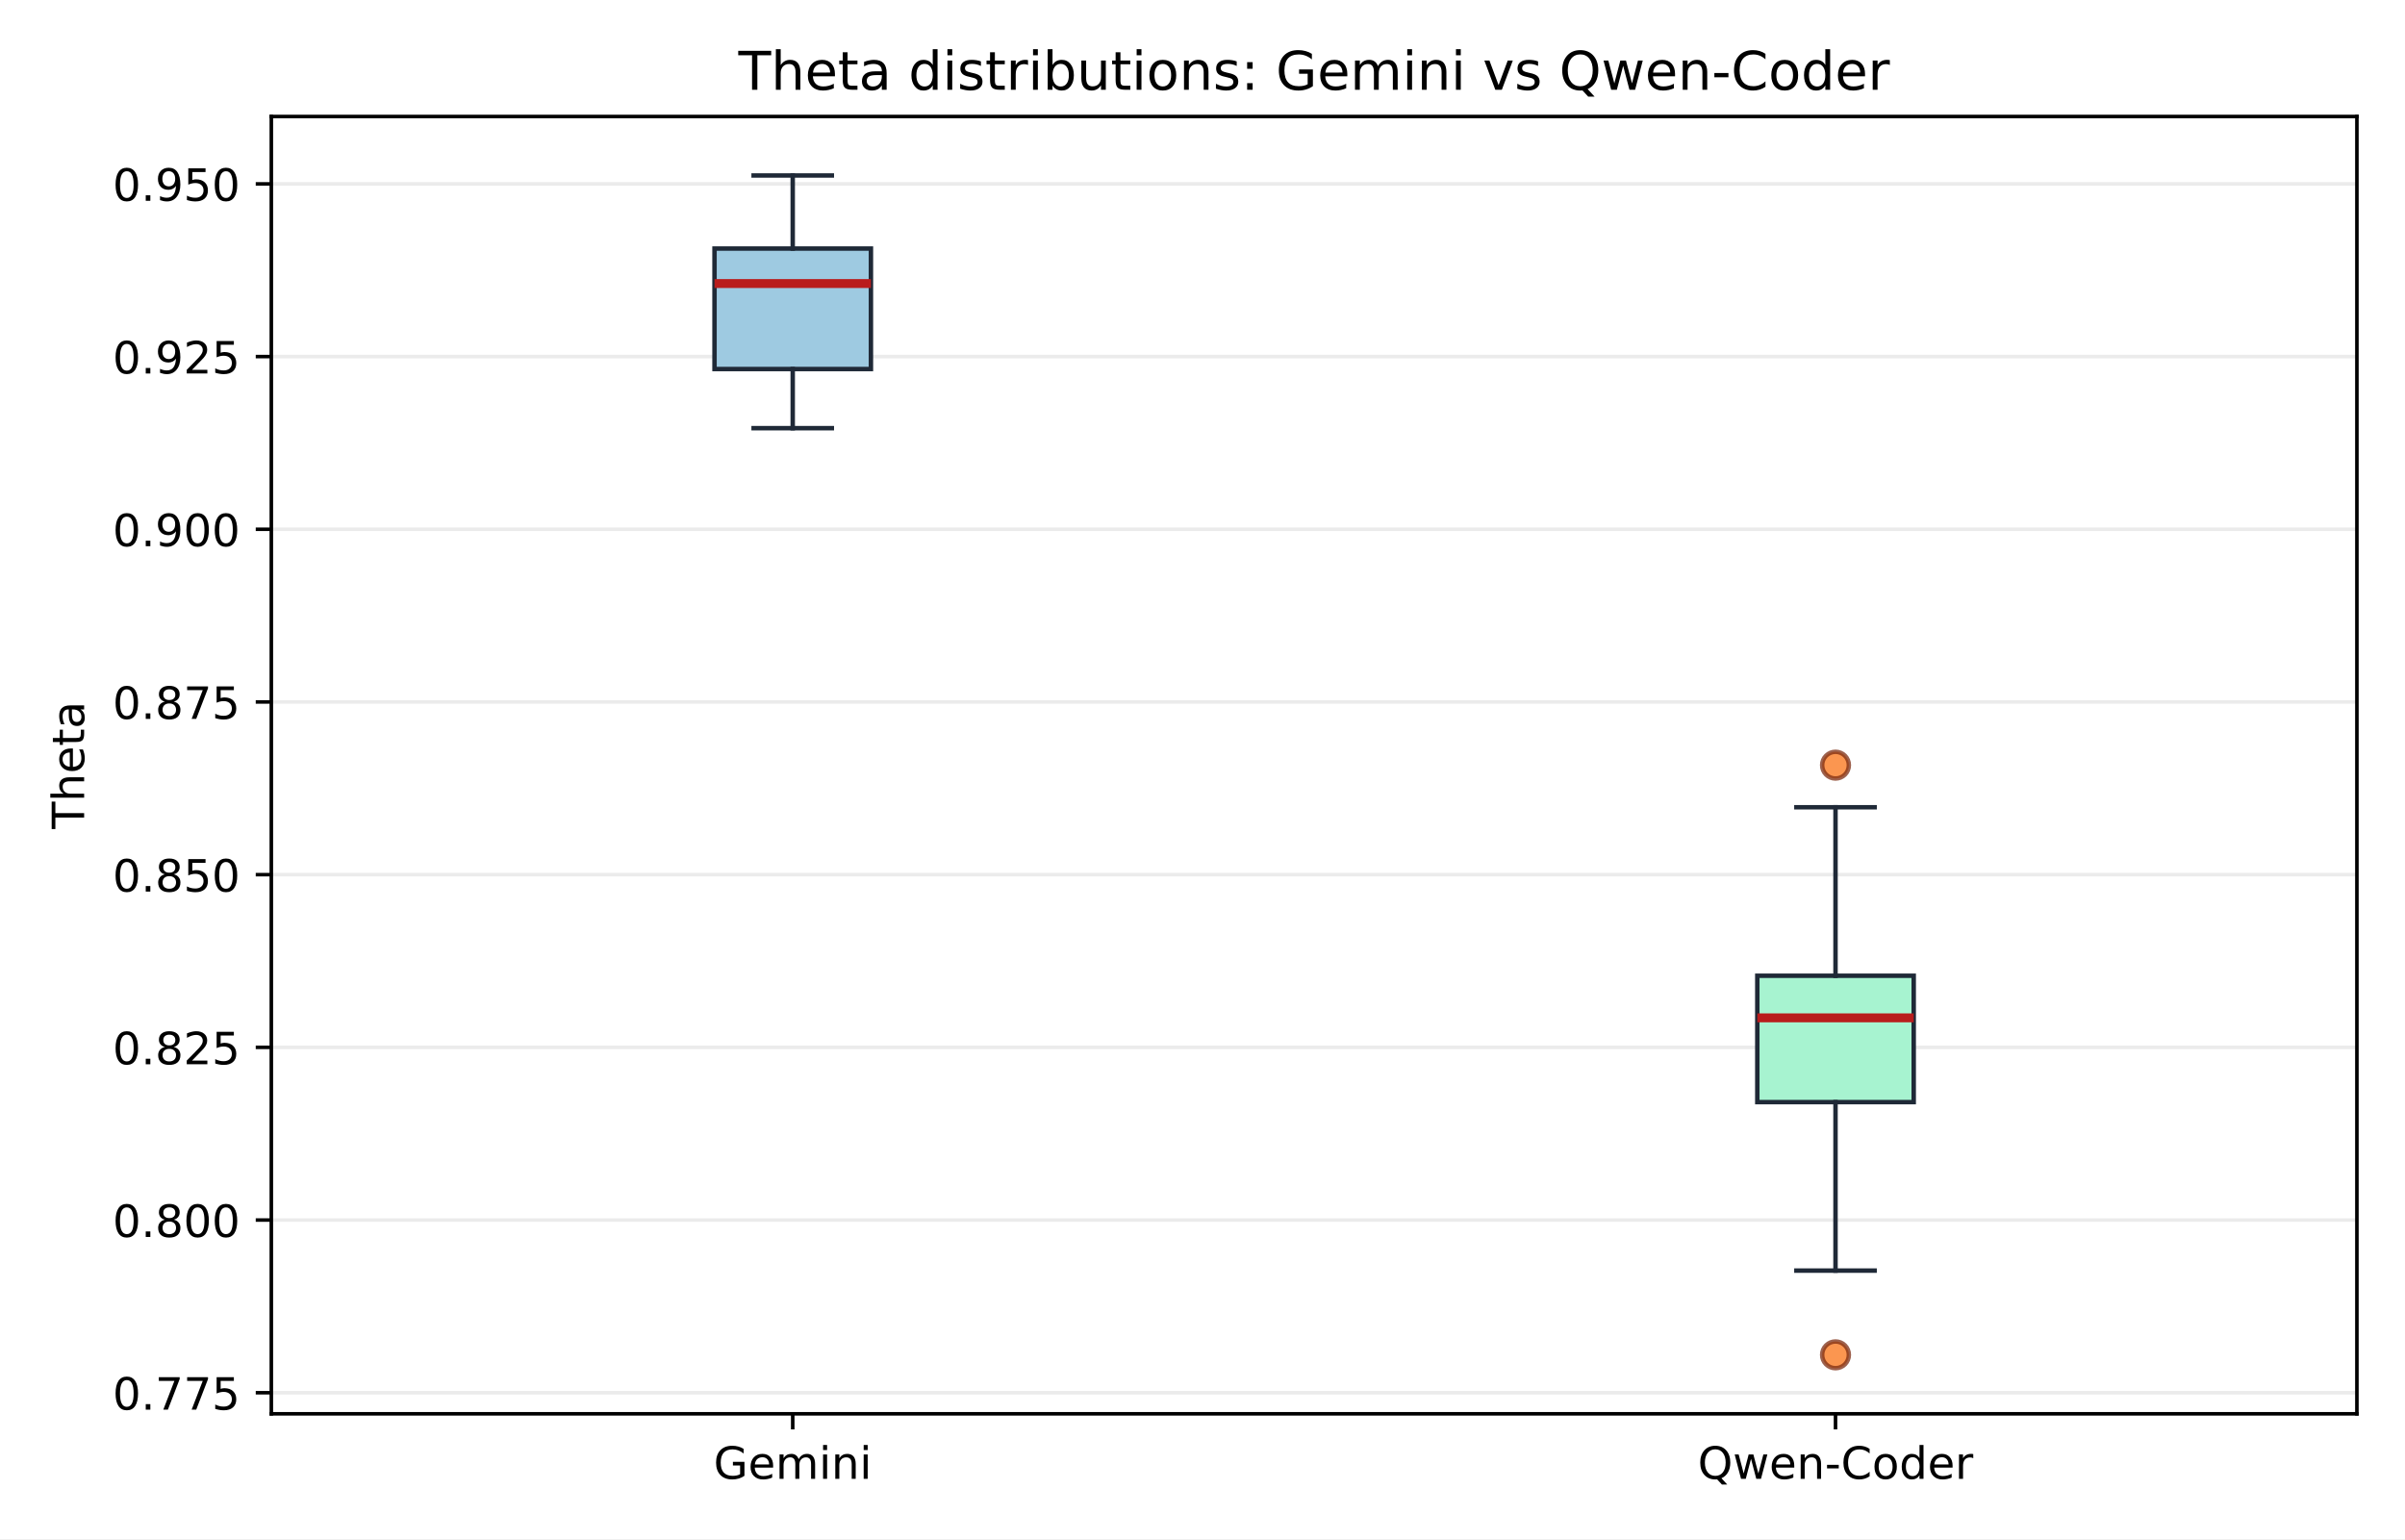
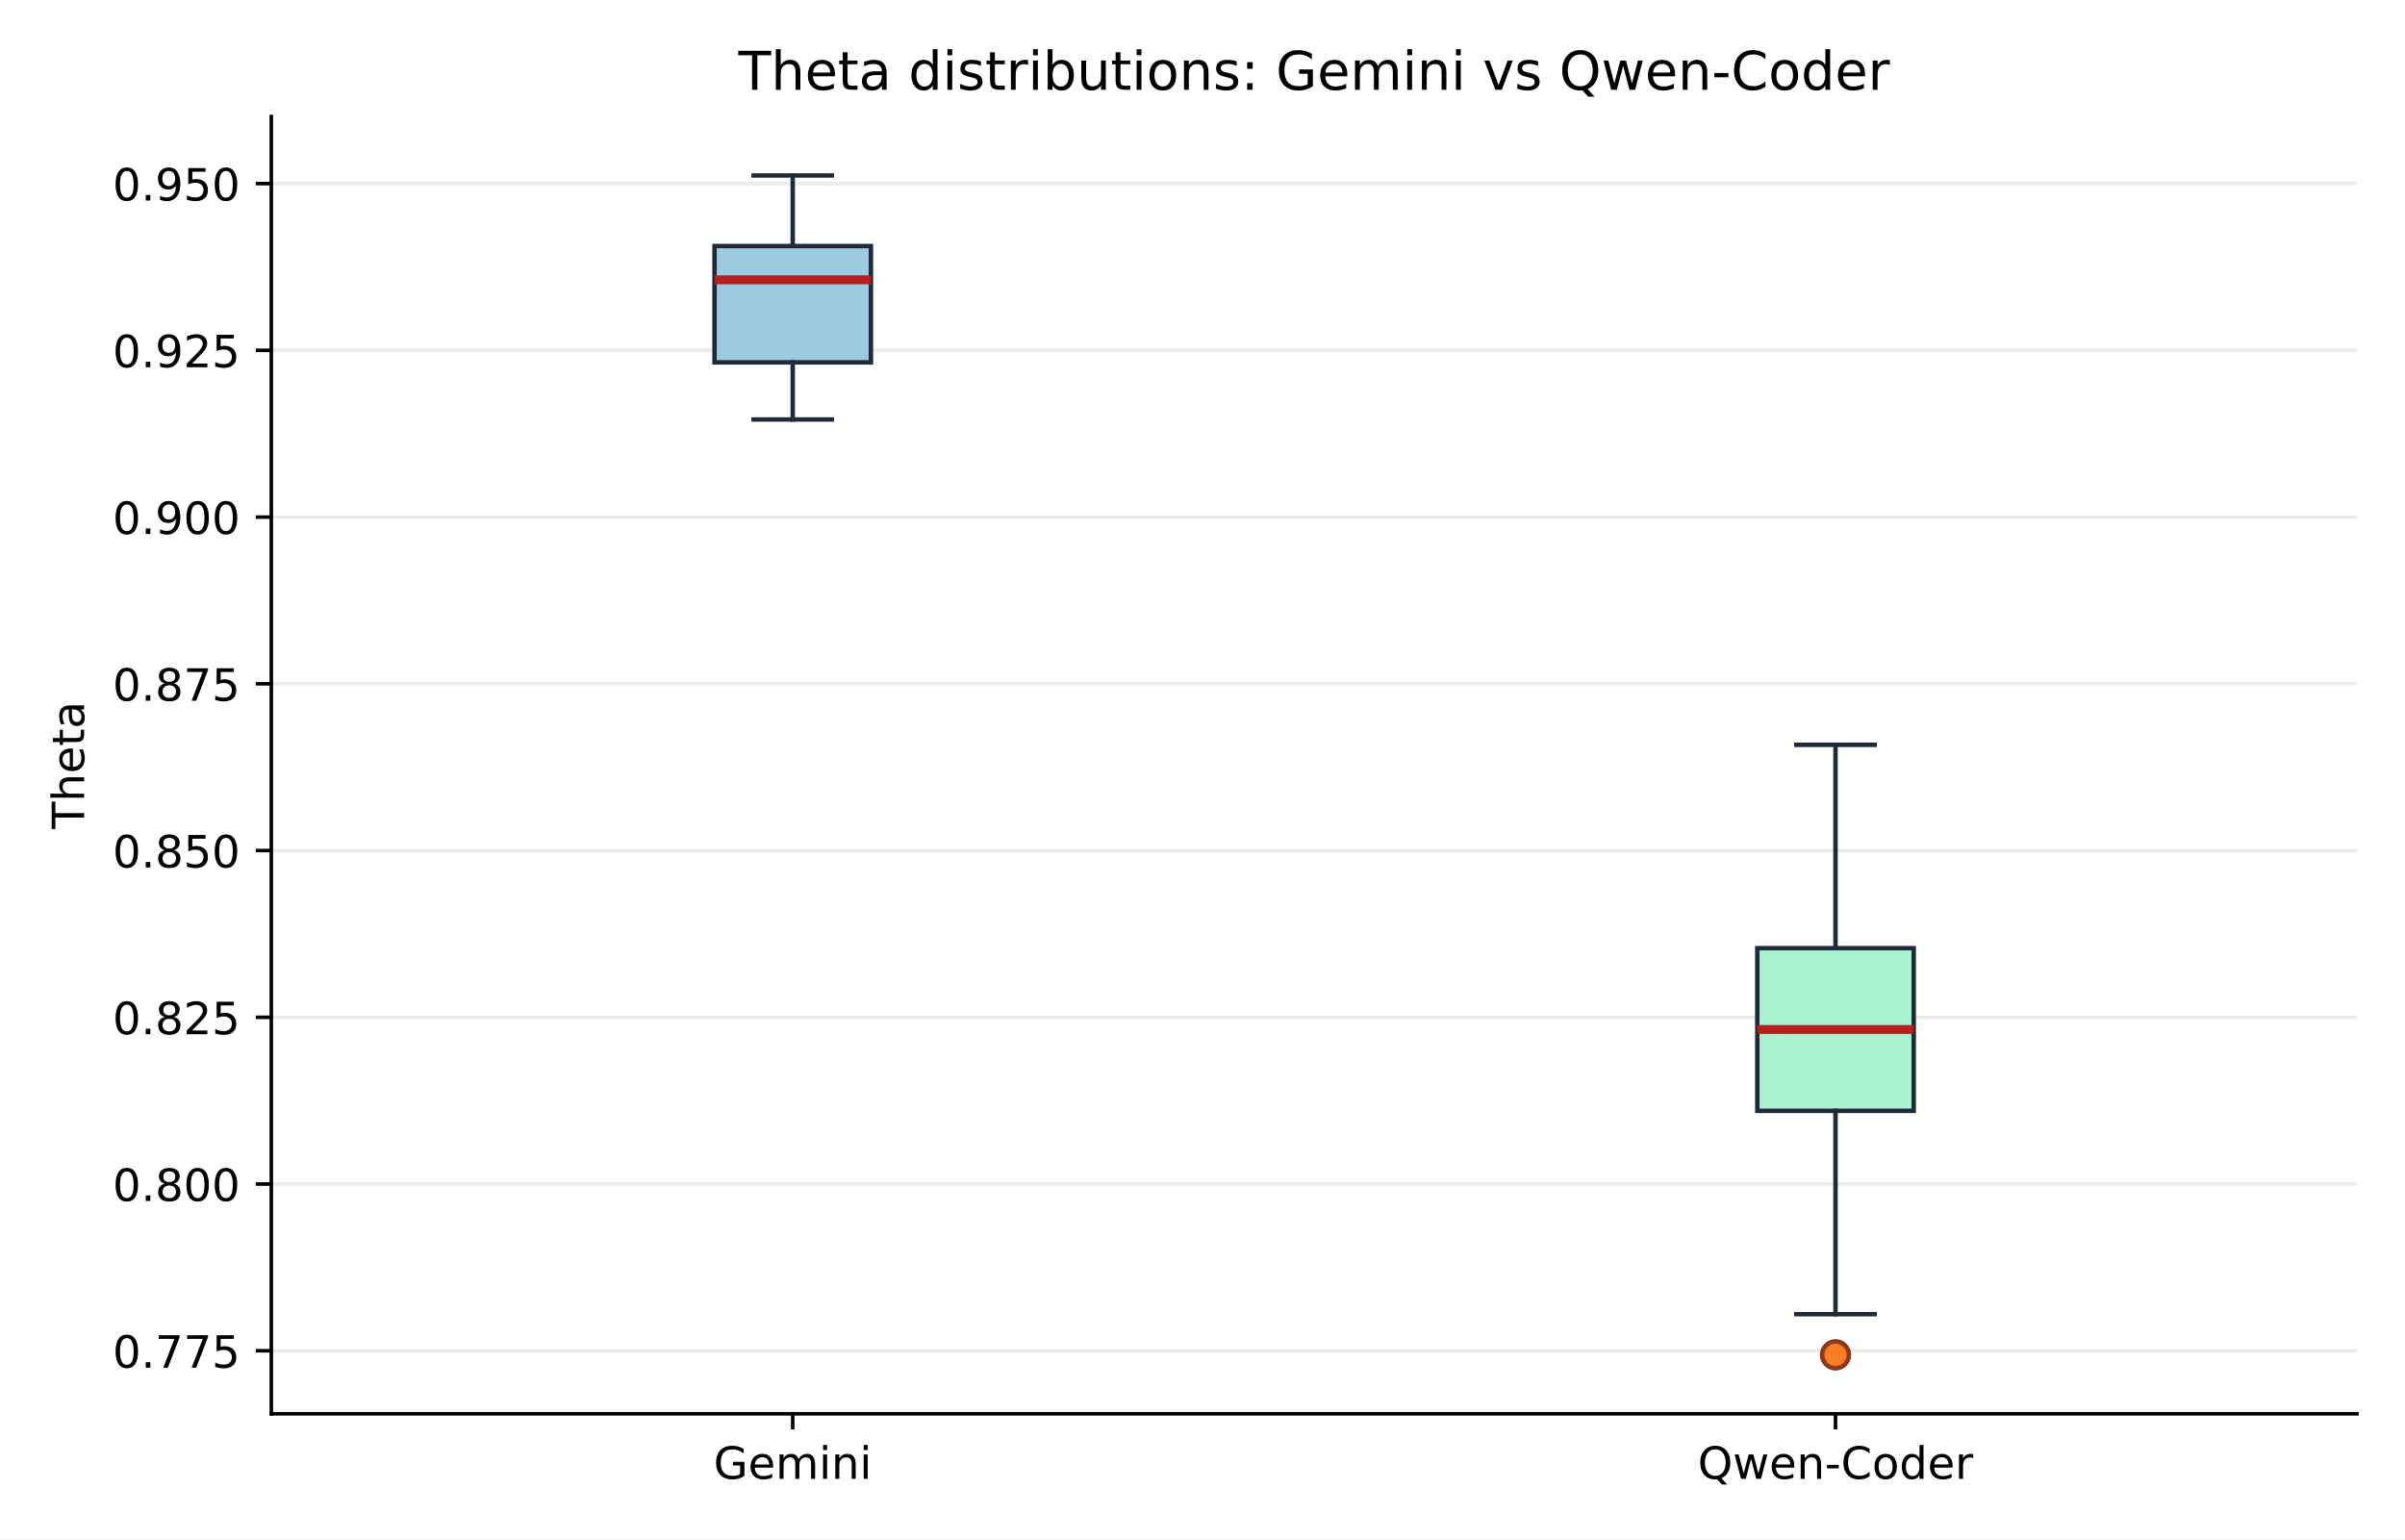
<svg xmlns="http://www.w3.org/2000/svg" xmlns:xlink="http://www.w3.org/1999/xlink" width="540pt" height="345.6pt" viewBox="0 0 540 345.6" version="1.1">
  <defs>
    <style type="text/css">*{stroke-linejoin: round; stroke-linecap: butt}</style>
  </defs>
  <g id="figure_1">
    <g id="patch_1">
      <path d="M 0 345.6  L 540 345.6  L 540 0  L 0 0  z " style="fill: #ffffff" />
    </g>
    <g id="axes_1">
      <g id="patch_2">
        <path d="M 60.922 317.478  L 529.2 317.478  L 529.2 26.16  L 60.922 26.16  z " style="fill: #ffffff" />
      </g>
      <g id="matplotlib.axis_1">
        <g id="xtick_1">
          <g id="line2d_1">
            <defs>
-               <path id="m02a9461795" d="M 0 0  L 0 3.5  " style="stroke: #000000; stroke-width: 0.8" />
+               <path id="m1841eb7cd6" d="M 0 0  L 0 3.5  " style="stroke: #000000; stroke-width: 0.8" />
            </defs>
            <g>
-               <use xlink:href="#m02a9461795" x="177.992" y="317.478" style="stroke: #000000; stroke-width: 0.8" />
+               <use xlink:href="#m1841eb7cd6" x="177.992" y="317.478" style="stroke: #000000; stroke-width: 0.8" />
            </g>
          </g>
          <g id="text_1">
            <g transform="translate(160.2238 332.0761) scale(0.1 -0.1)">
              <defs>
                <path id="DejaVuSans-2a" d="M 3809 666  L 3809 1919  L 2778 1919  L 2778 2438  L 4434 2438  L 4434 434  Q 4069 175 3628 42  Q 3188 -91 2688 -91  Q 1594 -91 976 548  Q 359 1188 359 2328  Q 359 3472 976 4111  Q 1594 4750 2688 4750  Q 3144 4750 3555 4637  Q 3966 4525 4313 4306  L 4313 3634  Q 3963 3931 3569 4081  Q 3175 4231 2741 4231  Q 1884 4231 1454 3753  Q 1025 3275 1025 2328  Q 1025 1384 1454 906  Q 1884 428 2741 428  Q 3075 428 3337 486  Q 3600 544 3809 666  z " transform="scale(0.015625)" />
                <path id="DejaVuSans-48" d="M 3597 1894  L 3597 1613  L 953 1613  Q 991 1019 1311 708  Q 1631 397 2203 397  Q 2534 397 2845 478  Q 3156 559 3463 722  L 3463 178  Q 3153 47 2828 -22  Q 2503 -91 2169 -91  Q 1331 -91 842 396  Q 353 884 353 1716  Q 353 2575 817 3079  Q 1281 3584 2069 3584  Q 2775 3584 3186 3129  Q 3597 2675 3597 1894  z M 3022 2063  Q 3016 2534 2758 2815  Q 2500 3097 2075 3097  Q 1594 3097 1305 2825  Q 1016 2553 972 2059  L 3022 2063  z " transform="scale(0.015625)" />
                <path id="DejaVuSans-50" d="M 3328 2828  Q 3544 3216 3844 3400  Q 4144 3584 4550 3584  Q 5097 3584 5394 3201  Q 5691 2819 5691 2113  L 5691 0  L 5113 0  L 5113 2094  Q 5113 2597 4934 2840  Q 4756 3084 4391 3084  Q 3944 3084 3684 2787  Q 3425 2491 3425 1978  L 3425 0  L 2847 0  L 2847 2094  Q 2847 2600 2669 2842  Q 2491 3084 2119 3084  Q 1678 3084 1418 2786  Q 1159 2488 1159 1978  L 1159 0  L 581 0  L 581 3500  L 1159 3500  L 1159 2956  Q 1356 3278 1631 3431  Q 1906 3584 2284 3584  Q 2666 3584 2933 3390  Q 3200 3197 3328 2828  z " transform="scale(0.015625)" />
                <path id="DejaVuSans-4c" d="M 603 3500  L 1178 3500  L 1178 0  L 603 0  L 603 3500  z M 603 4863  L 1178 4863  L 1178 4134  L 603 4134  L 603 4863  z " transform="scale(0.015625)" />
                <path id="DejaVuSans-51" d="M 3513 2113  L 3513 0  L 2938 0  L 2938 2094  Q 2938 2591 2744 2837  Q 2550 3084 2163 3084  Q 1697 3084 1428 2787  Q 1159 2491 1159 1978  L 1159 0  L 581 0  L 581 3500  L 1159 3500  L 1159 2956  Q 1366 3272 1645 3428  Q 1925 3584 2291 3584  Q 2894 3584 3203 3211  Q 3513 2838 3513 2113  z " transform="scale(0.015625)" />
              </defs>
              <use xlink:href="#DejaVuSans-2a" />
              <use xlink:href="#DejaVuSans-48" transform="translate(77.48438 0)" />
              <use xlink:href="#DejaVuSans-50" transform="translate(139.0156 0)" />
              <use xlink:href="#DejaVuSans-4c" transform="translate(236.4219 0)" />
              <use xlink:href="#DejaVuSans-51" transform="translate(264.2031 0)" />
              <use xlink:href="#DejaVuSans-4c" transform="translate(327.5781 0)" />
            </g>
          </g>
        </g>
        <g id="xtick_2">
          <g id="line2d_2">
            <g>
-               <use xlink:href="#m02a9461795" x="412.131" y="317.478" style="stroke: #000000; stroke-width: 0.8" />
+               <use xlink:href="#m1841eb7cd6" x="412.131" y="317.478" style="stroke: #000000; stroke-width: 0.8" />
            </g>
          </g>
          <g id="text_2">
            <g transform="translate(381.1993 332.0761) scale(0.1 -0.1)">
              <defs>
                <path id="DejaVuSans-34" d="M 2522 4238  Q 1834 4238 1429 3725  Q 1025 3213 1025 2328  Q 1025 1447 1429 934  Q 1834 422 2522 422  Q 3209 422 3611 934  Q 4013 1447 4013 2328  Q 4013 3213 3611 3725  Q 3209 4238 2522 4238  z M 3406 84  L 4238 -825  L 3475 -825  L 2784 -78  Q 2681 -84 2626 -87  Q 2572 -91 2522 -91  Q 1538 -91 948 567  Q 359 1225 359 2328  Q 359 3434 948 4092  Q 1538 4750 2522 4750  Q 3503 4750 4090 4092  Q 4678 3434 4678 2328  Q 4678 1516 4351 937  Q 4025 359 3406 84  z " transform="scale(0.015625)" />
                <path id="DejaVuSans-5a" d="M 269 3500  L 844 3500  L 1563 769  L 2278 3500  L 2956 3500  L 3675 769  L 4391 3500  L 4966 3500  L 4050 0  L 3372 0  L 2619 2869  L 1863 0  L 1184 0  L 269 3500  z " transform="scale(0.015625)" />
                <path id="DejaVuSans-10" d="M 313 2009  L 1997 2009  L 1997 1497  L 313 1497  L 313 2009  z " transform="scale(0.015625)" />
                <path id="DejaVuSans-26" d="M 4122 4306  L 4122 3641  Q 3803 3938 3442 4084  Q 3081 4231 2675 4231  Q 1875 4231 1450 3742  Q 1025 3253 1025 2328  Q 1025 1406 1450 917  Q 1875 428 2675 428  Q 3081 428 3442 575  Q 3803 722 4122 1019  L 4122 359  Q 3791 134 3420 21  Q 3050 -91 2638 -91  Q 1578 -91 968 557  Q 359 1206 359 2328  Q 359 3453 968 4101  Q 1578 4750 2638 4750  Q 3056 4750 3426 4639  Q 3797 4528 4122 4306  z " transform="scale(0.015625)" />
                <path id="DejaVuSans-52" d="M 1959 3097  Q 1497 3097 1228 2736  Q 959 2375 959 1747  Q 959 1119 1226 758  Q 1494 397 1959 397  Q 2419 397 2687 759  Q 2956 1122 2956 1747  Q 2956 2369 2687 2733  Q 2419 3097 1959 3097  z M 1959 3584  Q 2709 3584 3137 3096  Q 3566 2609 3566 1747  Q 3566 888 3137 398  Q 2709 -91 1959 -91  Q 1206 -91 779 398  Q 353 888 353 1747  Q 353 2609 779 3096  Q 1206 3584 1959 3584  z " transform="scale(0.015625)" />
                <path id="DejaVuSans-47" d="M 2906 2969  L 2906 4863  L 3481 4863  L 3481 0  L 2906 0  L 2906 525  Q 2725 213 2448 61  Q 2172 -91 1784 -91  Q 1150 -91 751 415  Q 353 922 353 1747  Q 353 2572 751 3078  Q 1150 3584 1784 3584  Q 2172 3584 2448 3432  Q 2725 3281 2906 2969  z M 947 1747  Q 947 1113 1208 752  Q 1469 391 1925 391  Q 2381 391 2643 752  Q 2906 1113 2906 1747  Q 2906 2381 2643 2742  Q 2381 3103 1925 3103  Q 1469 3103 1208 2742  Q 947 2381 947 1747  z " transform="scale(0.015625)" />
                <path id="DejaVuSans-55" d="M 2631 2963  Q 2534 3019 2420 3045  Q 2306 3072 2169 3072  Q 1681 3072 1420 2755  Q 1159 2438 1159 1844  L 1159 0  L 581 0  L 581 3500  L 1159 3500  L 1159 2956  Q 1341 3275 1631 3429  Q 1922 3584 2338 3584  Q 2397 3584 2469 3576  Q 2541 3569 2628 3553  L 2631 2963  z " transform="scale(0.015625)" />
              </defs>
              <use xlink:href="#DejaVuSans-34" />
              <use xlink:href="#DejaVuSans-5a" transform="translate(78.71875 0)" />
              <use xlink:href="#DejaVuSans-48" transform="translate(160.5 0)" />
              <use xlink:href="#DejaVuSans-51" transform="translate(222.0312 0)" />
              <use xlink:href="#DejaVuSans-10" transform="translate(285.4062 0)" />
              <use xlink:href="#DejaVuSans-26" transform="translate(321.4844 0)" />
              <use xlink:href="#DejaVuSans-52" transform="translate(391.3125 0)" />
              <use xlink:href="#DejaVuSans-47" transform="translate(452.5 0)" />
              <use xlink:href="#DejaVuSans-48" transform="translate(515.9844 0)" />
              <use xlink:href="#DejaVuSans-55" transform="translate(577.5156 0)" />
            </g>
          </g>
        </g>
      </g>
      <g id="matplotlib.axis_2">
        <g id="ytick_1">
          <g id="line2d_3">
-             <path d="M 60.922 312.748  L 529.2 312.748  " clip-path="url(#p6fc44a604e)" style="fill: none; stroke: #b0b0b0; stroke-opacity: 0.25; stroke-width: 0.8; stroke-linecap: square" />
+             <path d="M 60.922 303.323  L 529.2 303.323  " clip-path="url(#p9c286d9a20)" style="fill: none; stroke: #b0b0b0; stroke-opacity: 0.25; stroke-width: 0.8; stroke-linecap: square" />
          </g>
          <g id="line2d_4">
            <defs>
-               <path id="m2327e9202a" d="M 0 0  L -3.5 0  " style="stroke: #000000; stroke-width: 0.8" />
+               <path id="m06fcbe7f38" d="M 0 0  L -3.5 0  " style="stroke: #000000; stroke-width: 0.8" />
            </defs>
            <g>
-               <use xlink:href="#m2327e9202a" x="60.922" y="312.748" style="stroke: #000000; stroke-width: 0.8" />
+               <use xlink:href="#m06fcbe7f38" x="60.922" y="303.323" style="stroke: #000000; stroke-width: 0.8" />
            </g>
          </g>
          <g id="text_3">
-             <g transform="translate(25.29422 316.5473) scale(0.1 -0.1)">
+             <g transform="translate(25.29422 307.1216) scale(0.1 -0.1)">
              <defs>
                <path id="DejaVuSans-13" d="M 2034 4250  Q 1547 4250 1301 3770  Q 1056 3291 1056 2328  Q 1056 1369 1301 889  Q 1547 409 2034 409  Q 2525 409 2770 889  Q 3016 1369 3016 2328  Q 3016 3291 2770 3770  Q 2525 4250 2034 4250  z M 2034 4750  Q 2819 4750 3233 4129  Q 3647 3509 3647 2328  Q 3647 1150 3233 529  Q 2819 -91 2034 -91  Q 1250 -91 836 529  Q 422 1150 422 2328  Q 422 3509 836 4129  Q 1250 4750 2034 4750  z " transform="scale(0.015625)" />
                <path id="DejaVuSans-11" d="M 684 794  L 1344 794  L 1344 0  L 684 0  L 684 794  z " transform="scale(0.015625)" />
                <path id="DejaVuSans-1a" d="M 525 4666  L 3525 4666  L 3525 4397  L 1831 0  L 1172 0  L 2766 4134  L 525 4134  L 525 4666  z " transform="scale(0.015625)" />
                <path id="DejaVuSans-18" d="M 691 4666  L 3169 4666  L 3169 4134  L 1269 4134  L 1269 2991  Q 1406 3038 1543 3061  Q 1681 3084 1819 3084  Q 2600 3084 3056 2656  Q 3513 2228 3513 1497  Q 3513 744 3044 326  Q 2575 -91 1722 -91  Q 1428 -91 1123 -41  Q 819 9 494 109  L 494 744  Q 775 591 1075 516  Q 1375 441 1709 441  Q 2250 441 2565 725  Q 2881 1009 2881 1497  Q 2881 1984 2565 2268  Q 2250 2553 1709 2553  Q 1456 2553 1204 2497  Q 953 2441 691 2322  L 691 4666  z " transform="scale(0.015625)" />
              </defs>
              <use xlink:href="#DejaVuSans-13" />
              <use xlink:href="#DejaVuSans-11" transform="translate(63.625 0)" />
              <use xlink:href="#DejaVuSans-1a" transform="translate(95.40625 0)" />
              <use xlink:href="#DejaVuSans-1a" transform="translate(159.0312 0)" />
              <use xlink:href="#DejaVuSans-18" transform="translate(222.6562 0)" />
            </g>
          </g>
        </g>
        <g id="ytick_2">
          <g id="line2d_5">
-             <path d="M 60.922 273.969  L 529.2 273.969  " clip-path="url(#p6fc44a604e)" style="fill: none; stroke: #b0b0b0; stroke-opacity: 0.25; stroke-width: 0.8; stroke-linecap: square" />
+             <path d="M 60.922 265.881  L 529.2 265.881  " clip-path="url(#p9c286d9a20)" style="fill: none; stroke: #b0b0b0; stroke-opacity: 0.25; stroke-width: 0.8; stroke-linecap: square" />
          </g>
          <g id="line2d_6">
            <g>
-               <use xlink:href="#m2327e9202a" x="60.922" y="273.969" style="stroke: #000000; stroke-width: 0.8" />
+               <use xlink:href="#m06fcbe7f38" x="60.922" y="265.881" style="stroke: #000000; stroke-width: 0.8" />
            </g>
          </g>
          <g id="text_4">
-             <g transform="translate(25.29422 277.768) scale(0.1 -0.1)">
+             <g transform="translate(25.29422 269.6795) scale(0.1 -0.1)">
              <defs>
                <path id="DejaVuSans-1b" d="M 2034 2216  Q 1584 2216 1326 1975  Q 1069 1734 1069 1313  Q 1069 891 1326 650  Q 1584 409 2034 409  Q 2484 409 2743 651  Q 3003 894 3003 1313  Q 3003 1734 2745 1975  Q 2488 2216 2034 2216  z M 1403 2484  Q 997 2584 770 2862  Q 544 3141 544 3541  Q 544 4100 942 4425  Q 1341 4750 2034 4750  Q 2731 4750 3128 4425  Q 3525 4100 3525 3541  Q 3525 3141 3298 2862  Q 3072 2584 2669 2484  Q 3125 2378 3379 2068  Q 3634 1759 3634 1313  Q 3634 634 3220 271  Q 2806 -91 2034 -91  Q 1263 -91 848 271  Q 434 634 434 1313  Q 434 1759 690 2068  Q 947 2378 1403 2484  z M 1172 3481  Q 1172 3119 1398 2916  Q 1625 2713 2034 2713  Q 2441 2713 2670 2916  Q 2900 3119 2900 3481  Q 2900 3844 2670 4047  Q 2441 4250 2034 4250  Q 1625 4250 1398 4047  Q 1172 3844 1172 3481  z " transform="scale(0.015625)" />
              </defs>
              <use xlink:href="#DejaVuSans-13" />
              <use xlink:href="#DejaVuSans-11" transform="translate(63.625 0)" />
              <use xlink:href="#DejaVuSans-1b" transform="translate(95.40625 0)" />
              <use xlink:href="#DejaVuSans-13" transform="translate(159.0312 0)" />
              <use xlink:href="#DejaVuSans-13" transform="translate(222.6562 0)" />
            </g>
          </g>
        </g>
        <g id="ytick_3">
          <g id="line2d_7">
-             <path d="M 60.922 235.19  L 529.2 235.19  " clip-path="url(#p6fc44a604e)" style="fill: none; stroke: #b0b0b0; stroke-opacity: 0.25; stroke-width: 0.8; stroke-linecap: square" />
+             <path d="M 60.922 228.439  L 529.2 228.439  " clip-path="url(#p9c286d9a20)" style="fill: none; stroke: #b0b0b0; stroke-opacity: 0.25; stroke-width: 0.8; stroke-linecap: square" />
          </g>
          <g id="line2d_8">
            <g>
-               <use xlink:href="#m2327e9202a" x="60.922" y="235.19" style="stroke: #000000; stroke-width: 0.8" />
+               <use xlink:href="#m06fcbe7f38" x="60.922" y="228.439" style="stroke: #000000; stroke-width: 0.8" />
            </g>
          </g>
          <g id="text_5">
-             <g transform="translate(25.29422 238.9887) scale(0.1 -0.1)">
+             <g transform="translate(25.29422 232.2374) scale(0.1 -0.1)">
              <defs>
                <path id="DejaVuSans-15" d="M 1228 531  L 3431 531  L 3431 0  L 469 0  L 469 531  Q 828 903 1448 1529  Q 2069 2156 2228 2338  Q 2531 2678 2651 2914  Q 2772 3150 2772 3378  Q 2772 3750 2511 3984  Q 2250 4219 1831 4219  Q 1534 4219 1204 4116  Q 875 4013 500 3803  L 500 4441  Q 881 4594 1212 4672  Q 1544 4750 1819 4750  Q 2544 4750 2975 4387  Q 3406 4025 3406 3419  Q 3406 3131 3298 2873  Q 3191 2616 2906 2266  Q 2828 2175 2409 1742  Q 1991 1309 1228 531  z " transform="scale(0.015625)" />
              </defs>
              <use xlink:href="#DejaVuSans-13" />
              <use xlink:href="#DejaVuSans-11" transform="translate(63.625 0)" />
              <use xlink:href="#DejaVuSans-1b" transform="translate(95.40625 0)" />
              <use xlink:href="#DejaVuSans-15" transform="translate(159.0312 0)" />
              <use xlink:href="#DejaVuSans-18" transform="translate(222.6562 0)" />
            </g>
          </g>
        </g>
        <g id="ytick_4">
          <g id="line2d_9">
-             <path d="M 60.922 196.411  L 529.2 196.411  " clip-path="url(#p6fc44a604e)" style="fill: none; stroke: #b0b0b0; stroke-opacity: 0.25; stroke-width: 0.8; stroke-linecap: square" />
+             <path d="M 60.922 190.996  L 529.2 190.996  " clip-path="url(#p9c286d9a20)" style="fill: none; stroke: #b0b0b0; stroke-opacity: 0.25; stroke-width: 0.8; stroke-linecap: square" />
          </g>
          <g id="line2d_10">
            <g>
-               <use xlink:href="#m2327e9202a" x="60.922" y="196.411" style="stroke: #000000; stroke-width: 0.8" />
+               <use xlink:href="#m06fcbe7f38" x="60.922" y="190.996" style="stroke: #000000; stroke-width: 0.8" />
            </g>
          </g>
          <g id="text_6">
-             <g transform="translate(25.29422 200.2094) scale(0.1 -0.1)">
+             <g transform="translate(25.29422 194.7953) scale(0.1 -0.1)">
              <use xlink:href="#DejaVuSans-13" />
              <use xlink:href="#DejaVuSans-11" transform="translate(63.625 0)" />
              <use xlink:href="#DejaVuSans-1b" transform="translate(95.40625 0)" />
              <use xlink:href="#DejaVuSans-18" transform="translate(159.0312 0)" />
              <use xlink:href="#DejaVuSans-13" transform="translate(222.6562 0)" />
            </g>
          </g>
        </g>
        <g id="ytick_5">
          <g id="line2d_11">
-             <path d="M 60.922 157.631  L 529.2 157.631  " clip-path="url(#p6fc44a604e)" style="fill: none; stroke: #b0b0b0; stroke-opacity: 0.25; stroke-width: 0.8; stroke-linecap: square" />
+             <path d="M 60.922 153.554  L 529.2 153.554  " clip-path="url(#p9c286d9a20)" style="fill: none; stroke: #b0b0b0; stroke-opacity: 0.25; stroke-width: 0.8; stroke-linecap: square" />
          </g>
          <g id="line2d_12">
            <g>
-               <use xlink:href="#m2327e9202a" x="60.922" y="157.631" style="stroke: #000000; stroke-width: 0.8" />
+               <use xlink:href="#m06fcbe7f38" x="60.922" y="153.554" style="stroke: #000000; stroke-width: 0.8" />
            </g>
          </g>
          <g id="text_7">
-             <g transform="translate(25.29422 161.4301) scale(0.1 -0.1)">
+             <g transform="translate(25.29422 157.3532) scale(0.1 -0.1)">
              <use xlink:href="#DejaVuSans-13" />
              <use xlink:href="#DejaVuSans-11" transform="translate(63.625 0)" />
              <use xlink:href="#DejaVuSans-1b" transform="translate(95.40625 0)" />
              <use xlink:href="#DejaVuSans-1a" transform="translate(159.0312 0)" />
              <use xlink:href="#DejaVuSans-18" transform="translate(222.6562 0)" />
            </g>
          </g>
        </g>
        <g id="ytick_6">
          <g id="line2d_13">
-             <path d="M 60.922 118.852  L 529.2 118.852  " clip-path="url(#p6fc44a604e)" style="fill: none; stroke: #b0b0b0; stroke-opacity: 0.25; stroke-width: 0.8; stroke-linecap: square" />
+             <path d="M 60.922 116.112  L 529.2 116.112  " clip-path="url(#p9c286d9a20)" style="fill: none; stroke: #b0b0b0; stroke-opacity: 0.25; stroke-width: 0.8; stroke-linecap: square" />
          </g>
          <g id="line2d_14">
            <g>
-               <use xlink:href="#m2327e9202a" x="60.922" y="118.852" style="stroke: #000000; stroke-width: 0.8" />
+               <use xlink:href="#m06fcbe7f38" x="60.922" y="116.112" style="stroke: #000000; stroke-width: 0.8" />
            </g>
          </g>
          <g id="text_8">
-             <g transform="translate(25.29422 122.6508) scale(0.1 -0.1)">
+             <g transform="translate(25.29422 119.9111) scale(0.1 -0.1)">
              <defs>
                <path id="DejaVuSans-1c" d="M 703 97  L 703 672  Q 941 559 1184 500  Q 1428 441 1663 441  Q 2288 441 2617 861  Q 2947 1281 2994 2138  Q 2813 1869 2534 1725  Q 2256 1581 1919 1581  Q 1219 1581 811 2004  Q 403 2428 403 3163  Q 403 3881 828 4315  Q 1253 4750 1959 4750  Q 2769 4750 3195 4129  Q 3622 3509 3622 2328  Q 3622 1225 3098 567  Q 2575 -91 1691 -91  Q 1453 -91 1209 -44  Q 966 3 703 97  z M 1959 2075  Q 2384 2075 2632 2365  Q 2881 2656 2881 3163  Q 2881 3666 2632 3958  Q 2384 4250 1959 4250  Q 1534 4250 1286 3958  Q 1038 3666 1038 3163  Q 1038 2656 1286 2365  Q 1534 2075 1959 2075  z " transform="scale(0.015625)" />
              </defs>
              <use xlink:href="#DejaVuSans-13" />
              <use xlink:href="#DejaVuSans-11" transform="translate(63.625 0)" />
              <use xlink:href="#DejaVuSans-1c" transform="translate(95.40625 0)" />
              <use xlink:href="#DejaVuSans-13" transform="translate(159.0312 0)" />
              <use xlink:href="#DejaVuSans-13" transform="translate(222.6562 0)" />
            </g>
          </g>
        </g>
        <g id="ytick_7">
          <g id="line2d_15">
-             <path d="M 60.922 80.073  L 529.2 80.073  " clip-path="url(#p6fc44a604e)" style="fill: none; stroke: #b0b0b0; stroke-opacity: 0.25; stroke-width: 0.8; stroke-linecap: square" />
+             <path d="M 60.922 78.67  L 529.2 78.67  " clip-path="url(#p9c286d9a20)" style="fill: none; stroke: #b0b0b0; stroke-opacity: 0.25; stroke-width: 0.8; stroke-linecap: square" />
          </g>
          <g id="line2d_16">
            <g>
-               <use xlink:href="#m2327e9202a" x="60.922" y="80.073" style="stroke: #000000; stroke-width: 0.8" />
+               <use xlink:href="#m06fcbe7f38" x="60.922" y="78.67" style="stroke: #000000; stroke-width: 0.8" />
            </g>
          </g>
          <g id="text_9">
-             <g transform="translate(25.29422 83.87151) scale(0.1 -0.1)">
+             <g transform="translate(25.29422 82.46906) scale(0.1 -0.1)">
              <use xlink:href="#DejaVuSans-13" />
              <use xlink:href="#DejaVuSans-11" transform="translate(63.625 0)" />
              <use xlink:href="#DejaVuSans-1c" transform="translate(95.40625 0)" />
              <use xlink:href="#DejaVuSans-15" transform="translate(159.0312 0)" />
              <use xlink:href="#DejaVuSans-18" transform="translate(222.6562 0)" />
            </g>
          </g>
        </g>
        <g id="ytick_8">
          <g id="line2d_17">
-             <path d="M 60.922 41.293  L 529.2 41.293  " clip-path="url(#p6fc44a604e)" style="fill: none; stroke: #b0b0b0; stroke-opacity: 0.25; stroke-width: 0.8; stroke-linecap: square" />
+             <path d="M 60.922 41.228  L 529.2 41.228  " clip-path="url(#p9c286d9a20)" style="fill: none; stroke: #b0b0b0; stroke-opacity: 0.25; stroke-width: 0.8; stroke-linecap: square" />
          </g>
          <g id="line2d_18">
            <g>
-               <use xlink:href="#m2327e9202a" x="60.922" y="41.293" style="stroke: #000000; stroke-width: 0.8" />
+               <use xlink:href="#m06fcbe7f38" x="60.922" y="41.228" style="stroke: #000000; stroke-width: 0.8" />
            </g>
          </g>
          <g id="text_10">
-             <g transform="translate(25.29422 45.09221) scale(0.1 -0.1)">
+             <g transform="translate(25.29422 45.02698) scale(0.1 -0.1)">
              <use xlink:href="#DejaVuSans-13" />
              <use xlink:href="#DejaVuSans-11" transform="translate(63.625 0)" />
              <use xlink:href="#DejaVuSans-1c" transform="translate(95.40625 0)" />
              <use xlink:href="#DejaVuSans-18" transform="translate(159.0312 0)" />
              <use xlink:href="#DejaVuSans-13" transform="translate(222.6562 0)" />
            </g>
          </g>
        </g>
        <g id="text_11">
          <g transform="translate(18.89187 186.1423) rotate(-90) scale(0.1 -0.1)">
            <defs>
              <path id="DejaVuSans-37" d="M -19 4666  L 3928 4666  L 3928 4134  L 2272 4134  L 2272 0  L 1638 0  L 1638 4134  L -19 4134  L -19 4666  z " transform="scale(0.015625)" />
              <path id="DejaVuSans-4b" d="M 3513 2113  L 3513 0  L 2938 0  L 2938 2094  Q 2938 2591 2744 2837  Q 2550 3084 2163 3084  Q 1697 3084 1428 2787  Q 1159 2491 1159 1978  L 1159 0  L 581 0  L 581 4863  L 1159 4863  L 1159 2956  Q 1366 3272 1645 3428  Q 1925 3584 2291 3584  Q 2894 3584 3203 3211  Q 3513 2838 3513 2113  z " transform="scale(0.015625)" />
              <path id="DejaVuSans-57" d="M 1172 4494  L 1172 3500  L 2356 3500  L 2356 3053  L 1172 3053  L 1172 1153  Q 1172 725 1289 603  Q 1406 481 1766 481  L 2356 481  L 2356 0  L 1766 0  Q 1100 0 847 248  Q 594 497 594 1153  L 594 3053  L 172 3053  L 172 3500  L 594 3500  L 594 4494  L 1172 4494  z " transform="scale(0.015625)" />
              <path id="DejaVuSans-44" d="M 2194 1759  Q 1497 1759 1228 1600  Q 959 1441 959 1056  Q 959 750 1161 570  Q 1363 391 1709 391  Q 2188 391 2477 730  Q 2766 1069 2766 1631  L 2766 1759  L 2194 1759  z M 3341 1997  L 3341 0  L 2766 0  L 2766 531  Q 2569 213 2275 61  Q 1981 -91 1556 -91  Q 1019 -91 701 211  Q 384 513 384 1019  Q 384 1609 779 1909  Q 1175 2209 1959 2209  L 2766 2209  L 2766 2266  Q 2766 2663 2505 2880  Q 2244 3097 1772 3097  Q 1472 3097 1187 3025  Q 903 2953 641 2809  L 641 3341  Q 956 3463 1253 3523  Q 1550 3584 1831 3584  Q 2591 3584 2966 3190  Q 3341 2797 3341 1997  z " transform="scale(0.015625)" />
            </defs>
            <use xlink:href="#DejaVuSans-37" />
            <use xlink:href="#DejaVuSans-4b" transform="translate(61.07812 0)" />
            <use xlink:href="#DejaVuSans-48" transform="translate(124.4531 0)" />
            <use xlink:href="#DejaVuSans-57" transform="translate(185.9844 0)" />
            <use xlink:href="#DejaVuSans-44" transform="translate(225.1875 0)" />
          </g>
        </g>
      </g>
      <g id="patch_3">
-         <path d="M 160.431 82.87  L 195.552 82.87  L 195.552 55.815  L 160.431 55.815  L 160.431 82.87  z " clip-path="url(#p6fc44a604e)" style="fill: #9ecae1; stroke: #1f2937; stroke-linejoin: miter" />
+         <path d="M 160.431 81.371  L 195.552 81.371  L 195.552 55.249  L 160.431 55.249  L 160.431 81.371  z " clip-path="url(#p9c286d9a20)" style="fill: #9ecae1; stroke: #1f2937; stroke-linejoin: miter" />
      </g>
      <g id="line2d_19">
-         <path d="M 177.992 82.87  L 177.992 96.152  " clip-path="url(#p6fc44a604e)" style="fill: none; stroke: #1f2937; stroke-linecap: square" />
+         <path d="M 177.992 81.371  L 177.992 94.195  " clip-path="url(#p9c286d9a20)" style="fill: none; stroke: #1f2937; stroke-linecap: square" />
      </g>
      <g id="line2d_20">
-         <path d="M 177.992 55.815  L 177.992 39.402  " clip-path="url(#p6fc44a604e)" style="fill: none; stroke: #1f2937; stroke-linecap: square" />
+         <path d="M 177.992 55.249  L 177.992 39.402  " clip-path="url(#p9c286d9a20)" style="fill: none; stroke: #1f2937; stroke-linecap: square" />
      </g>
      <g id="line2d_21">
-         <path d="M 169.212 96.152  L 186.772 96.152  " clip-path="url(#p6fc44a604e)" style="fill: none; stroke: #1f2937; stroke-linecap: square" />
+         <path d="M 169.212 94.195  L 186.772 94.195  " clip-path="url(#p9c286d9a20)" style="fill: none; stroke: #1f2937; stroke-linecap: square" />
      </g>
      <g id="line2d_22">
-         <path d="M 169.212 39.402  L 186.772 39.402  " clip-path="url(#p6fc44a604e)" style="fill: none; stroke: #1f2937; stroke-linecap: square" />
+         <path d="M 169.212 39.402  L 186.772 39.402  " clip-path="url(#p9c286d9a20)" style="fill: none; stroke: #1f2937; stroke-linecap: square" />
      </g>
      <g id="line2d_23" />
      <g id="patch_4">
-         <path d="M 394.57 247.486  L 429.691 247.486  L 429.691 219.111  L 394.57 219.111  L 394.57 247.486  z " clip-path="url(#p6fc44a604e)" style="fill: #a7f3d0; stroke: #1f2937; stroke-linejoin: miter" />
+         <path d="M 394.57 249.443  L 429.691 249.443  L 429.691 212.914  L 394.57 212.914  L 394.57 249.443  z " clip-path="url(#p9c286d9a20)" style="fill: #a7f3d0; stroke: #1f2937; stroke-linejoin: miter" />
      </g>
      <g id="line2d_24">
-         <path d="M 412.131 247.486  L 412.131 285.319  " clip-path="url(#p6fc44a604e)" style="fill: none; stroke: #1f2937; stroke-linecap: square" />
+         <path d="M 412.131 249.443  L 412.131 295.104  " clip-path="url(#p9c286d9a20)" style="fill: none; stroke: #1f2937; stroke-linecap: square" />
      </g>
      <g id="line2d_25">
-         <path d="M 412.131 219.111  L 412.131 181.277  " clip-path="url(#p6fc44a604e)" style="fill: none; stroke: #1f2937; stroke-linecap: square" />
+         <path d="M 412.131 212.914  L 412.131 167.253  " clip-path="url(#p9c286d9a20)" style="fill: none; stroke: #1f2937; stroke-linecap: square" />
      </g>
      <g id="line2d_26">
-         <path d="M 403.35 285.319  L 420.911 285.319  " clip-path="url(#p6fc44a604e)" style="fill: none; stroke: #1f2937; stroke-linecap: square" />
+         <path d="M 403.35 295.104  L 420.911 295.104  " clip-path="url(#p9c286d9a20)" style="fill: none; stroke: #1f2937; stroke-linecap: square" />
      </g>
      <g id="line2d_27">
-         <path d="M 403.35 181.277  L 420.911 181.277  " clip-path="url(#p6fc44a604e)" style="fill: none; stroke: #1f2937; stroke-linecap: square" />
+         <path d="M 403.35 167.253  L 420.911 167.253  " clip-path="url(#p9c286d9a20)" style="fill: none; stroke: #1f2937; stroke-linecap: square" />
      </g>
      <g id="line2d_28">
        <defs>
-           <path id="m7a773505e3" d="M 0 3  C 0.796 3 1.559 2.684 2.121 2.121  C 2.684 1.559 3 0.796 3 0  C 3 -0.796 2.684 -1.559 2.121 -2.121  C 1.559 -2.684 0.796 -3 0 -3  C -0.796 -3 -1.559 -2.684 -2.121 -2.121  C -2.684 -1.559 -3 -0.796 -3 0  C -3 0.796 -2.684 1.559 -2.121 2.121  C -1.559 2.684 -0.796 3 0 3  z " style="stroke: #7c2d12; stroke-opacity: 0.75" />
+           <path id="mda790727f1" d="M 0 3  C 0.796 3 1.559 2.684 2.121 2.121  C 2.684 1.559 3 0.796 3 0  C 3 -0.796 2.684 -1.559 2.121 -2.121  C 1.559 -2.684 0.796 -3 0 -3  C -0.796 -3 -1.559 -2.684 -2.121 -2.121  C -2.684 -1.559 -3 -0.796 -3 0  C -3 0.796 -2.684 1.559 -2.121 2.121  C -1.559 2.684 -0.796 3 0 3  z " style="stroke: #7c2d12; stroke-opacity: 0.75" />
        </defs>
-         <g clip-path="url(#p6fc44a604e)">
-           <use xlink:href="#m7a773505e3" x="412.131" y="304.236" style="fill: #f97316; fill-opacity: 0.75; stroke: #7c2d12; stroke-opacity: 0.75" />
-           <use xlink:href="#m7a773505e3" x="412.131" y="171.819" style="fill: #f97316; fill-opacity: 0.75; stroke: #7c2d12; stroke-opacity: 0.75" />
+         <g clip-path="url(#p9c286d9a20)">
+           <use xlink:href="#mda790727f1" x="412.131" y="304.236" style="fill: #f97316; fill-opacity: 0.75; stroke: #7c2d12; stroke-opacity: 0.75" />
+           <use xlink:href="#mda790727f1" x="412.131" y="304.236" style="fill: #f97316; fill-opacity: 0.75; stroke: #7c2d12; stroke-opacity: 0.75" />
        </g>
      </g>
      <g id="line2d_29">
-         <path d="M 160.431 63.67  L 195.552 63.67  " clip-path="url(#p6fc44a604e)" style="fill: none; stroke: #b91c1c; stroke-width: 2" />
+         <path d="M 160.431 62.833  L 195.552 62.833  " clip-path="url(#p9c286d9a20)" style="fill: none; stroke: #b91c1c; stroke-width: 2" />
      </g>
      <g id="line2d_30">
-         <path d="M 394.57 228.569  L 429.691 228.569  " clip-path="url(#p6fc44a604e)" style="fill: none; stroke: #b91c1c; stroke-width: 2" />
+         <path d="M 394.57 231.178  L 429.691 231.178  " clip-path="url(#p9c286d9a20)" style="fill: none; stroke: #b91c1c; stroke-width: 2" />
      </g>
      <g id="patch_5">
        <path d="M 60.922 317.478  L 60.922 26.16  " style="fill: none; stroke: #000000; stroke-width: 0.8; stroke-linejoin: miter; stroke-linecap: square" />
      </g>
      <g id="patch_6">
-         <path d="M 529.2 317.478  L 529.2 26.16  " style="fill: none; stroke: #000000; stroke-width: 0.8; stroke-linejoin: miter; stroke-linecap: square" />
-       </g>
-       <g id="patch_7">
        <path d="M 60.922 317.478  L 529.2 317.478  " style="fill: none; stroke: #000000; stroke-width: 0.8; stroke-linejoin: miter; stroke-linecap: square" />
-       </g>
-       <g id="patch_8">
-         <path d="M 60.922 26.16  L 529.2 26.16  " style="fill: none; stroke: #000000; stroke-width: 0.8; stroke-linejoin: miter; stroke-linecap: square" />
      </g>
      <g id="text_12">
        <g transform="translate(165.7912 20.16) scale(0.12 -0.12)">
          <defs>
            <path id="DejaVuSans-3" transform="scale(0.015625)" />
            <path id="DejaVuSans-56" d="M 2834 3397  L 2834 2853  Q 2591 2978 2328 3040  Q 2066 3103 1784 3103  Q 1356 3103 1142 2972  Q 928 2841 928 2578  Q 928 2378 1081 2264  Q 1234 2150 1697 2047  L 1894 2003  Q 2506 1872 2764 1633  Q 3022 1394 3022 966  Q 3022 478 2636 193  Q 2250 -91 1575 -91  Q 1294 -91 989 -36  Q 684 19 347 128  L 347 722  Q 666 556 975 473  Q 1284 391 1588 391  Q 1994 391 2212 530  Q 2431 669 2431 922  Q 2431 1156 2273 1281  Q 2116 1406 1581 1522  L 1381 1569  Q 847 1681 609 1914  Q 372 2147 372 2553  Q 372 3047 722 3315  Q 1072 3584 1716 3584  Q 2034 3584 2315 3537  Q 2597 3491 2834 3397  z " transform="scale(0.015625)" />
            <path id="DejaVuSans-45" d="M 3116 1747  Q 3116 2381 2855 2742  Q 2594 3103 2138 3103  Q 1681 3103 1420 2742  Q 1159 2381 1159 1747  Q 1159 1113 1420 752  Q 1681 391 2138 391  Q 2594 391 2855 752  Q 3116 1113 3116 1747  z M 1159 2969  Q 1341 3281 1617 3432  Q 1894 3584 2278 3584  Q 2916 3584 3314 3078  Q 3713 2572 3713 1747  Q 3713 922 3314 415  Q 2916 -91 2278 -91  Q 1894 -91 1617 61  Q 1341 213 1159 525  L 1159 0  L 581 0  L 581 4863  L 1159 4863  L 1159 2969  z " transform="scale(0.015625)" />
            <path id="DejaVuSans-58" d="M 544 1381  L 544 3500  L 1119 3500  L 1119 1403  Q 1119 906 1312 657  Q 1506 409 1894 409  Q 2359 409 2629 706  Q 2900 1003 2900 1516  L 2900 3500  L 3475 3500  L 3475 0  L 2900 0  L 2900 538  Q 2691 219 2414 64  Q 2138 -91 1772 -91  Q 1169 -91 856 284  Q 544 659 544 1381  z M 1991 3584  L 1991 3584  z " transform="scale(0.015625)" />
            <path id="DejaVuSans-1d" d="M 750 794  L 1409 794  L 1409 0  L 750 0  L 750 794  z M 750 3309  L 1409 3309  L 1409 2516  L 750 2516  L 750 3309  z " transform="scale(0.015625)" />
            <path id="DejaVuSans-59" d="M 191 3500  L 800 3500  L 1894 563  L 2988 3500  L 3597 3500  L 2284 0  L 1503 0  L 191 3500  z " transform="scale(0.015625)" />
          </defs>
          <use xlink:href="#DejaVuSans-37" />
          <use xlink:href="#DejaVuSans-4b" transform="translate(61.07812 0)" />
          <use xlink:href="#DejaVuSans-48" transform="translate(124.4531 0)" />
          <use xlink:href="#DejaVuSans-57" transform="translate(185.9844 0)" />
          <use xlink:href="#DejaVuSans-44" transform="translate(225.1875 0)" />
          <use xlink:href="#DejaVuSans-3" transform="translate(286.4688 0)" />
          <use xlink:href="#DejaVuSans-47" transform="translate(318.25 0)" />
          <use xlink:href="#DejaVuSans-4c" transform="translate(381.7344 0)" />
          <use xlink:href="#DejaVuSans-56" transform="translate(409.5156 0)" />
          <use xlink:href="#DejaVuSans-57" transform="translate(461.6094 0)" />
          <use xlink:href="#DejaVuSans-55" transform="translate(500.8125 0)" />
          <use xlink:href="#DejaVuSans-4c" transform="translate(541.9219 0)" />
          <use xlink:href="#DejaVuSans-45" transform="translate(569.7031 0)" />
          <use xlink:href="#DejaVuSans-58" transform="translate(633.1875 0)" />
          <use xlink:href="#DejaVuSans-57" transform="translate(696.5625 0)" />
          <use xlink:href="#DejaVuSans-4c" transform="translate(735.7656 0)" />
          <use xlink:href="#DejaVuSans-52" transform="translate(763.5469 0)" />
          <use xlink:href="#DejaVuSans-51" transform="translate(824.7344 0)" />
          <use xlink:href="#DejaVuSans-56" transform="translate(888.1094 0)" />
          <use xlink:href="#DejaVuSans-1d" transform="translate(940.2031 0)" />
          <use xlink:href="#DejaVuSans-3" transform="translate(973.8906 0)" />
          <use xlink:href="#DejaVuSans-2a" transform="translate(1005.672 0)" />
          <use xlink:href="#DejaVuSans-48" transform="translate(1083.156 0)" />
          <use xlink:href="#DejaVuSans-50" transform="translate(1144.688 0)" />
          <use xlink:href="#DejaVuSans-4c" transform="translate(1242.094 0)" />
          <use xlink:href="#DejaVuSans-51" transform="translate(1269.875 0)" />
          <use xlink:href="#DejaVuSans-4c" transform="translate(1333.25 0)" />
          <use xlink:href="#DejaVuSans-3" transform="translate(1361.031 0)" />
          <use xlink:href="#DejaVuSans-59" transform="translate(1392.812 0)" />
          <use xlink:href="#DejaVuSans-56" transform="translate(1452 0)" />
          <use xlink:href="#DejaVuSans-3" transform="translate(1504.094 0)" />
          <use xlink:href="#DejaVuSans-34" transform="translate(1535.875 0)" />
          <use xlink:href="#DejaVuSans-5a" transform="translate(1614.594 0)" />
          <use xlink:href="#DejaVuSans-48" transform="translate(1696.375 0)" />
          <use xlink:href="#DejaVuSans-51" transform="translate(1757.906 0)" />
          <use xlink:href="#DejaVuSans-10" transform="translate(1821.281 0)" />
          <use xlink:href="#DejaVuSans-26" transform="translate(1857.359 0)" />
          <use xlink:href="#DejaVuSans-52" transform="translate(1927.188 0)" />
          <use xlink:href="#DejaVuSans-47" transform="translate(1988.375 0)" />
          <use xlink:href="#DejaVuSans-48" transform="translate(2051.859 0)" />
          <use xlink:href="#DejaVuSans-55" transform="translate(2113.391 0)" />
        </g>
      </g>
    </g>
  </g>
  <defs>
-     <clipPath id="p6fc44a604e">
+     <clipPath id="p9c286d9a20">
      <rect x="60.922" y="26.16" width="468.278" height="291.318" />
    </clipPath>
  </defs>
</svg>
